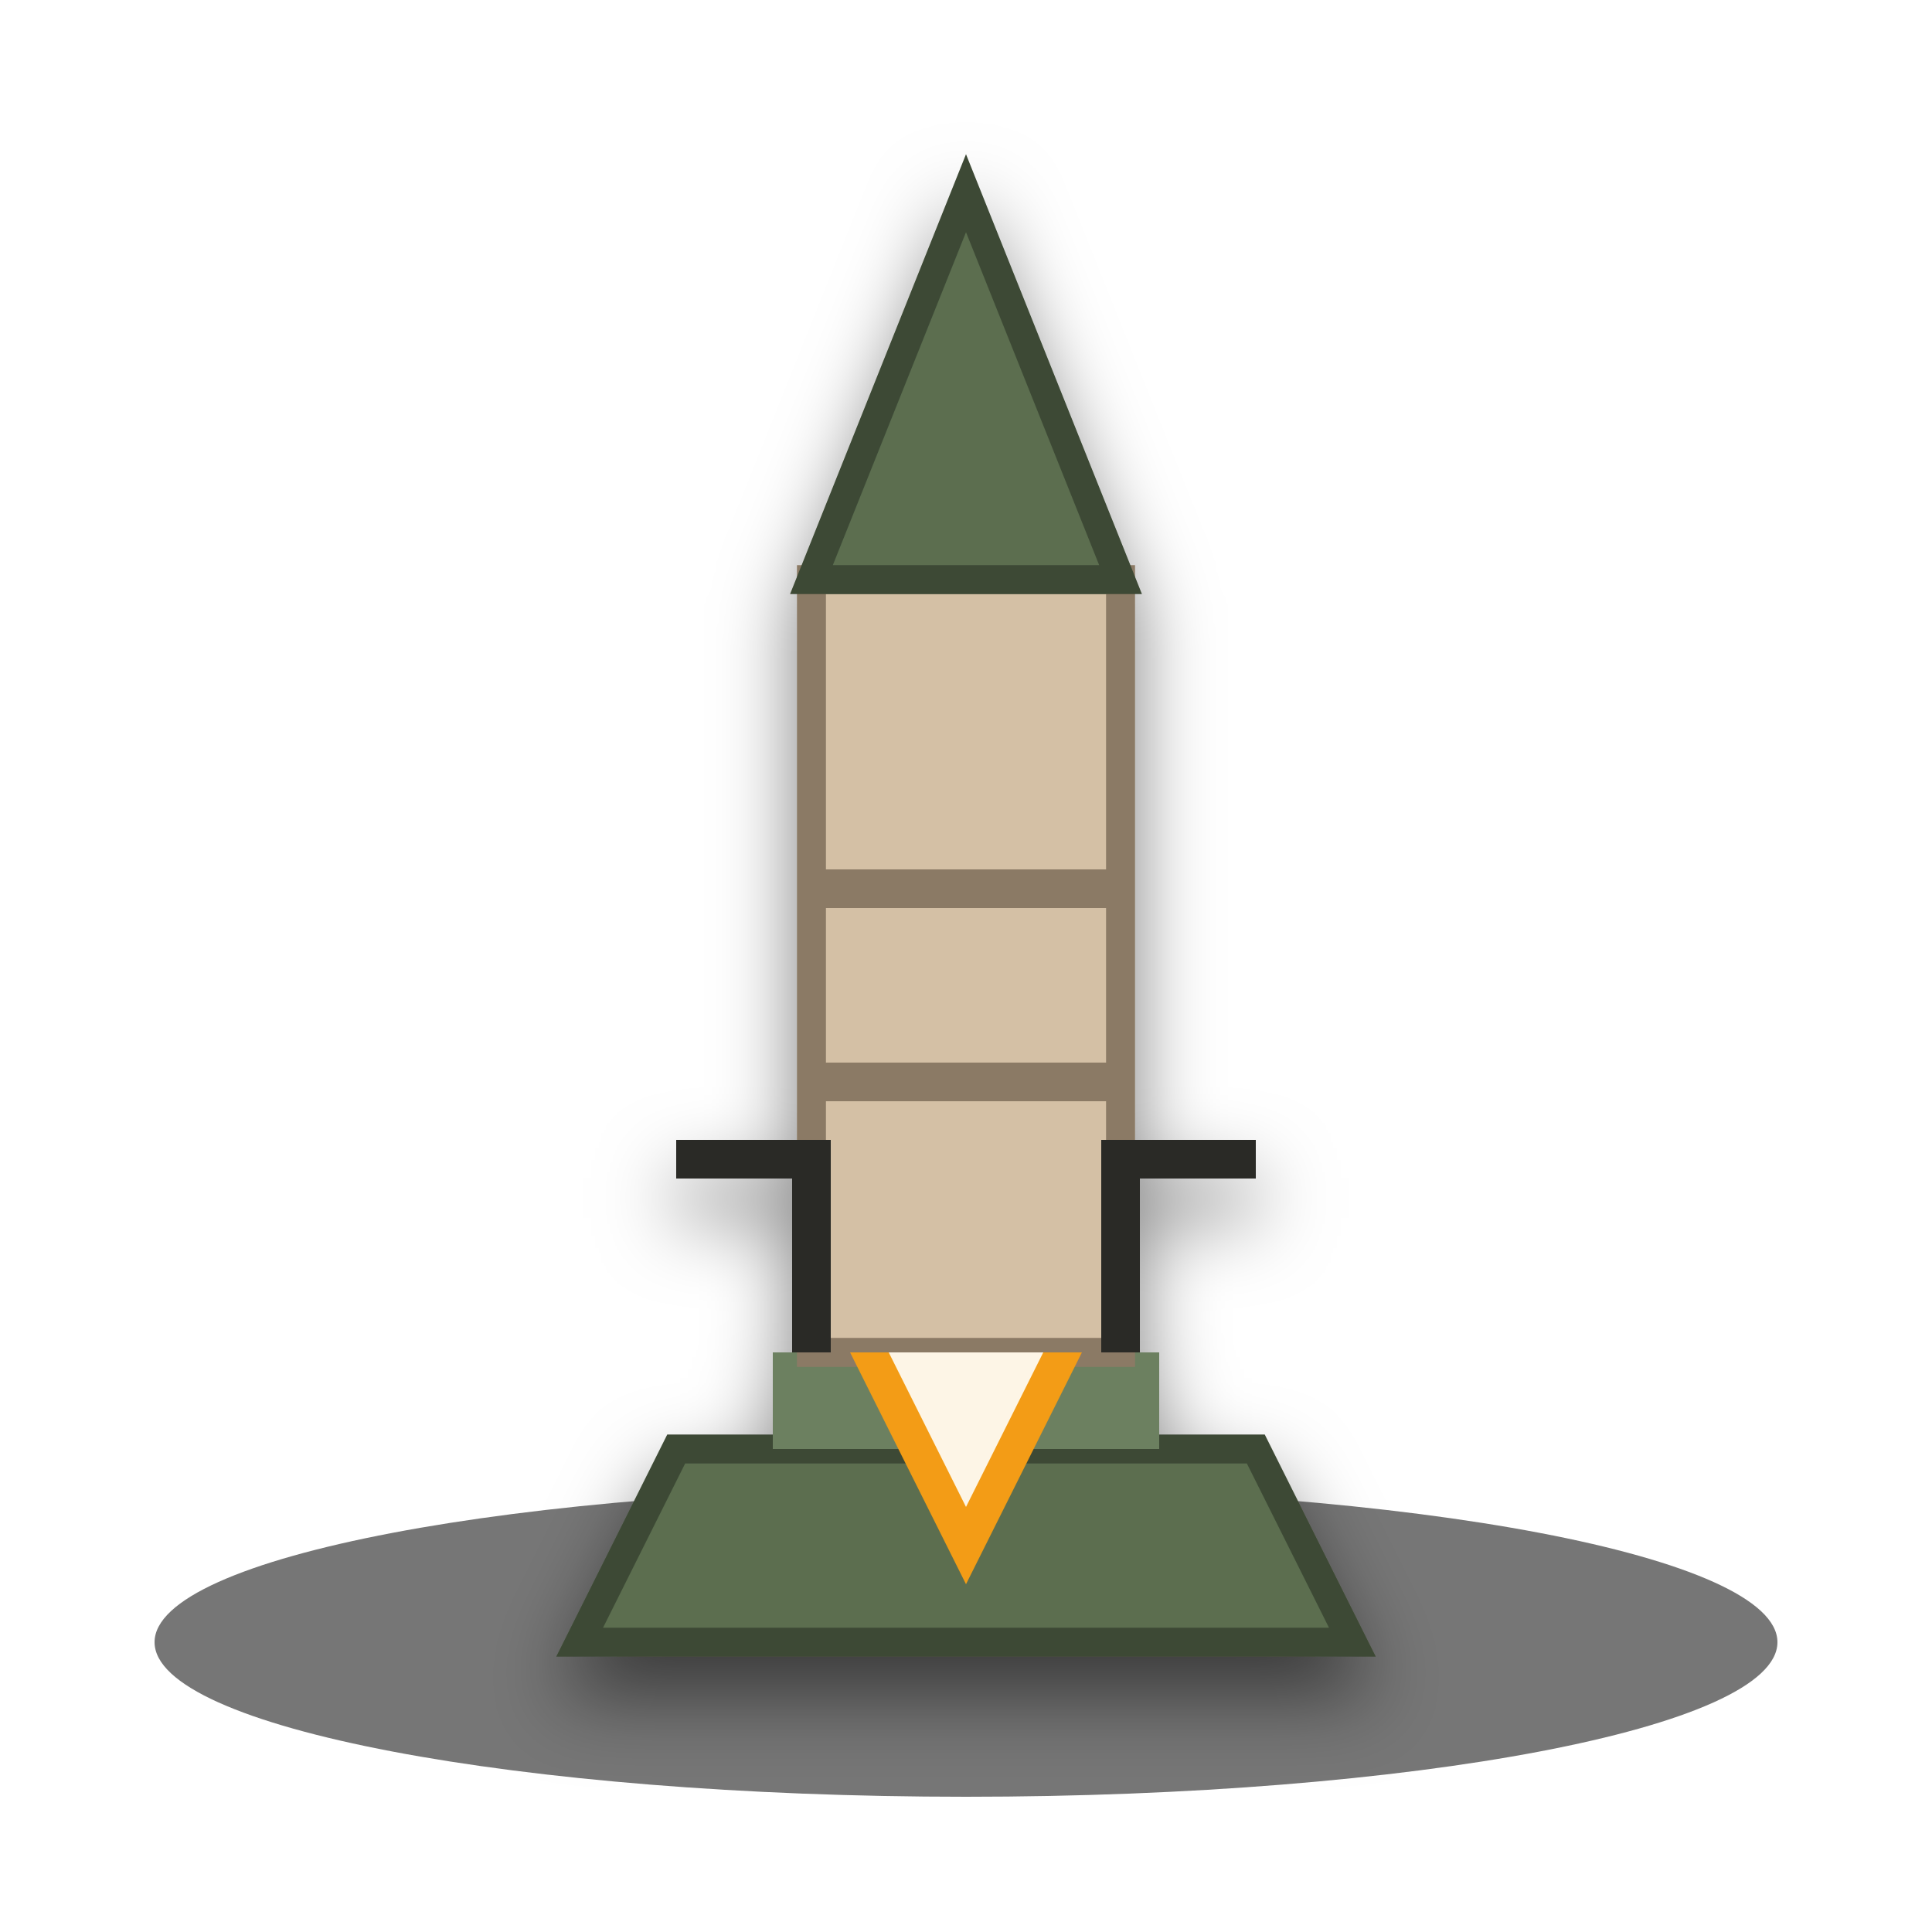
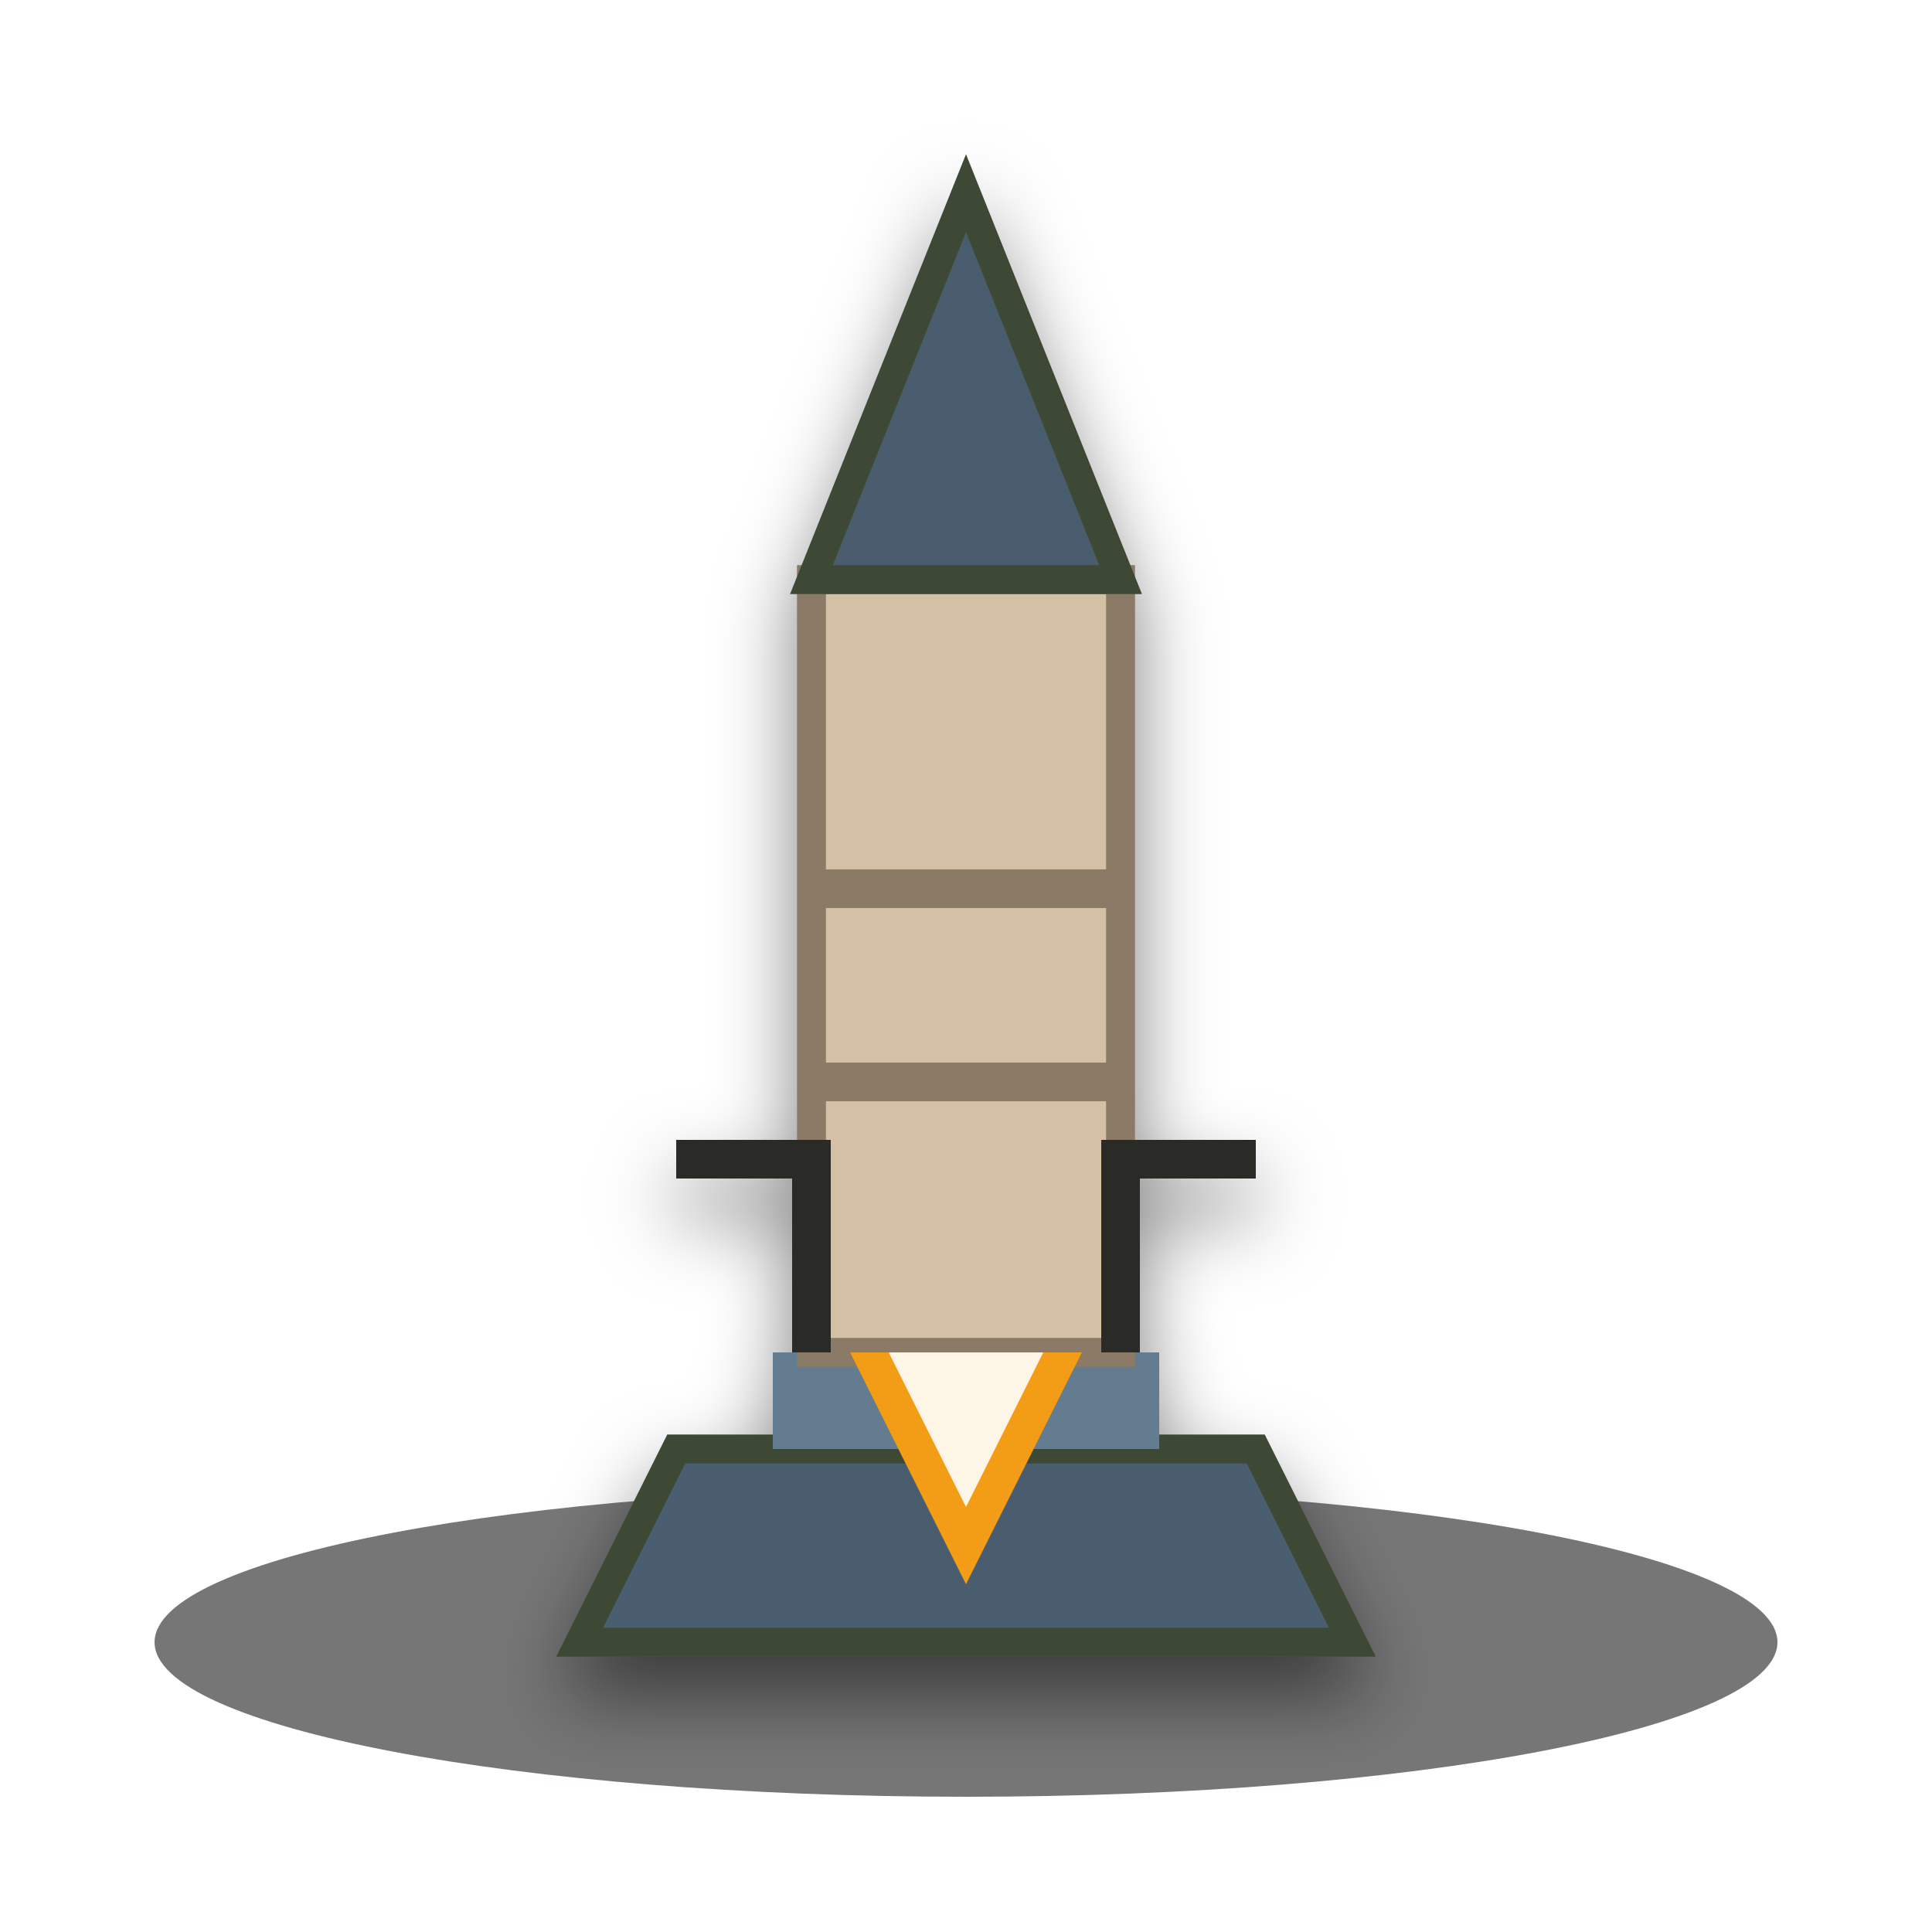
<svg xmlns="http://www.w3.org/2000/svg" viewBox="0 0 100 100">
  <defs>
    <filter id="shadow" x="-20%" y="-20%" width="140%" height="140%">
      <feDropShadow dx="0" dy="2" stdDeviation="2" flood-color="rgba(0,0,0,0.5)" />
    </filter>
  </defs>
  <ellipse cx="50" cy="85" rx="42" ry="8" fill="#1a1a1a" opacity="0.6" />
  <g filter="url(#shadow)">
-     <path d="M 35 75 L 65 75 L 70 85 L 30 85 Z" fill="#5b6e50" stroke="#3d4a35" stroke-width="1.5" />
-     <rect x="40" y="70" width="20" height="5" fill="#6c8060" />
+     <path d="M 35 75 L 65 75 L 70 85 L 30 85 Z" fill="#4a5d6e" stroke="#3d4a35" stroke-width="1.5" />
+     <rect x="40" y="70" width="20" height="5" fill="#647b8f" />
    <rect x="42" y="30" width="16" height="40" fill="#d4c0a5" stroke="#8b7a65" stroke-width="1.5" />
    <rect x="42" y="55" width="16" height="2" fill="#8b7a65" />
    <rect x="42" y="45" width="16" height="2" fill="#8b7a65" />
-     <path d="M 42 30 L 50 10 L 58 30 Z" fill="#5b6e50" stroke="#3d4a35" stroke-width="1.5" />
+     <path d="M 42 30 L 50 10 L 58 30 Z" fill="#4a5d6e" stroke="#3d4a35" stroke-width="1.5" />
    <path d="M 44 70 L 50 82 L 56 70 Z" fill="#f39c12" />
    <path d="M 46 70 L 50 78 L 54 70 Z" fill="#fdf5e6" />
    <path d="M 35 60 L 42 60 L 42 70 M 65 60 L 58 60 L 58 70" fill="none" stroke="#2c2a26" stroke-width="2" />
  </g>
</svg>
